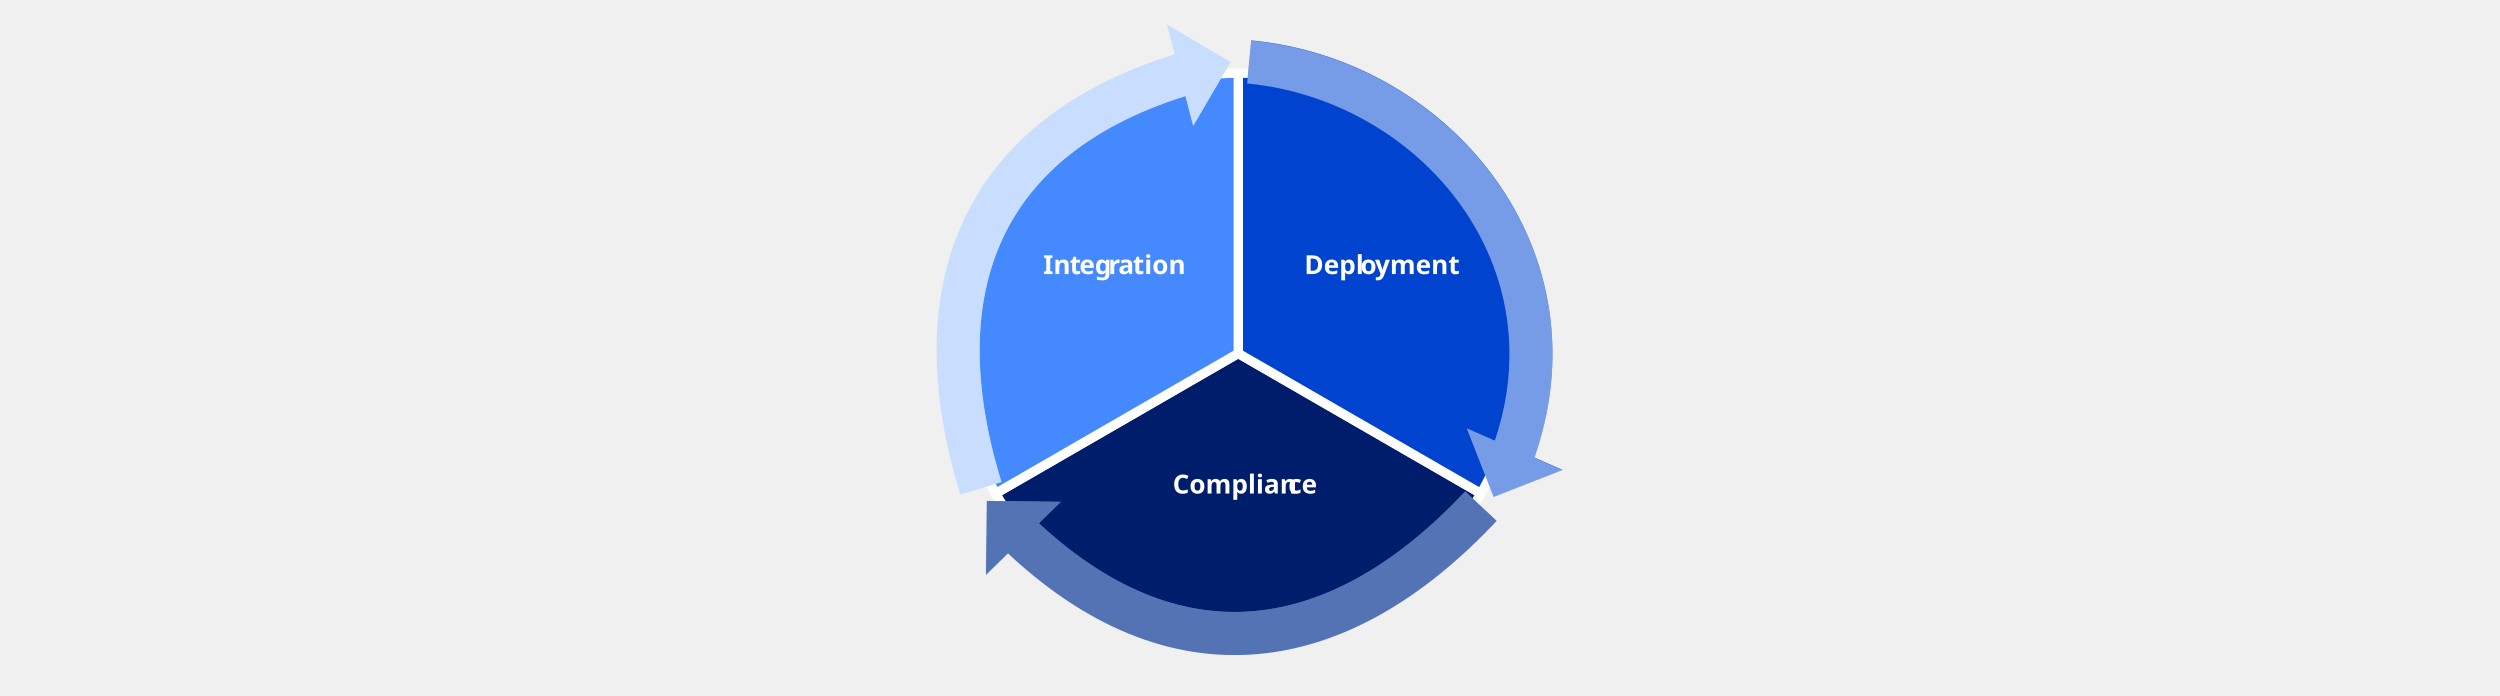
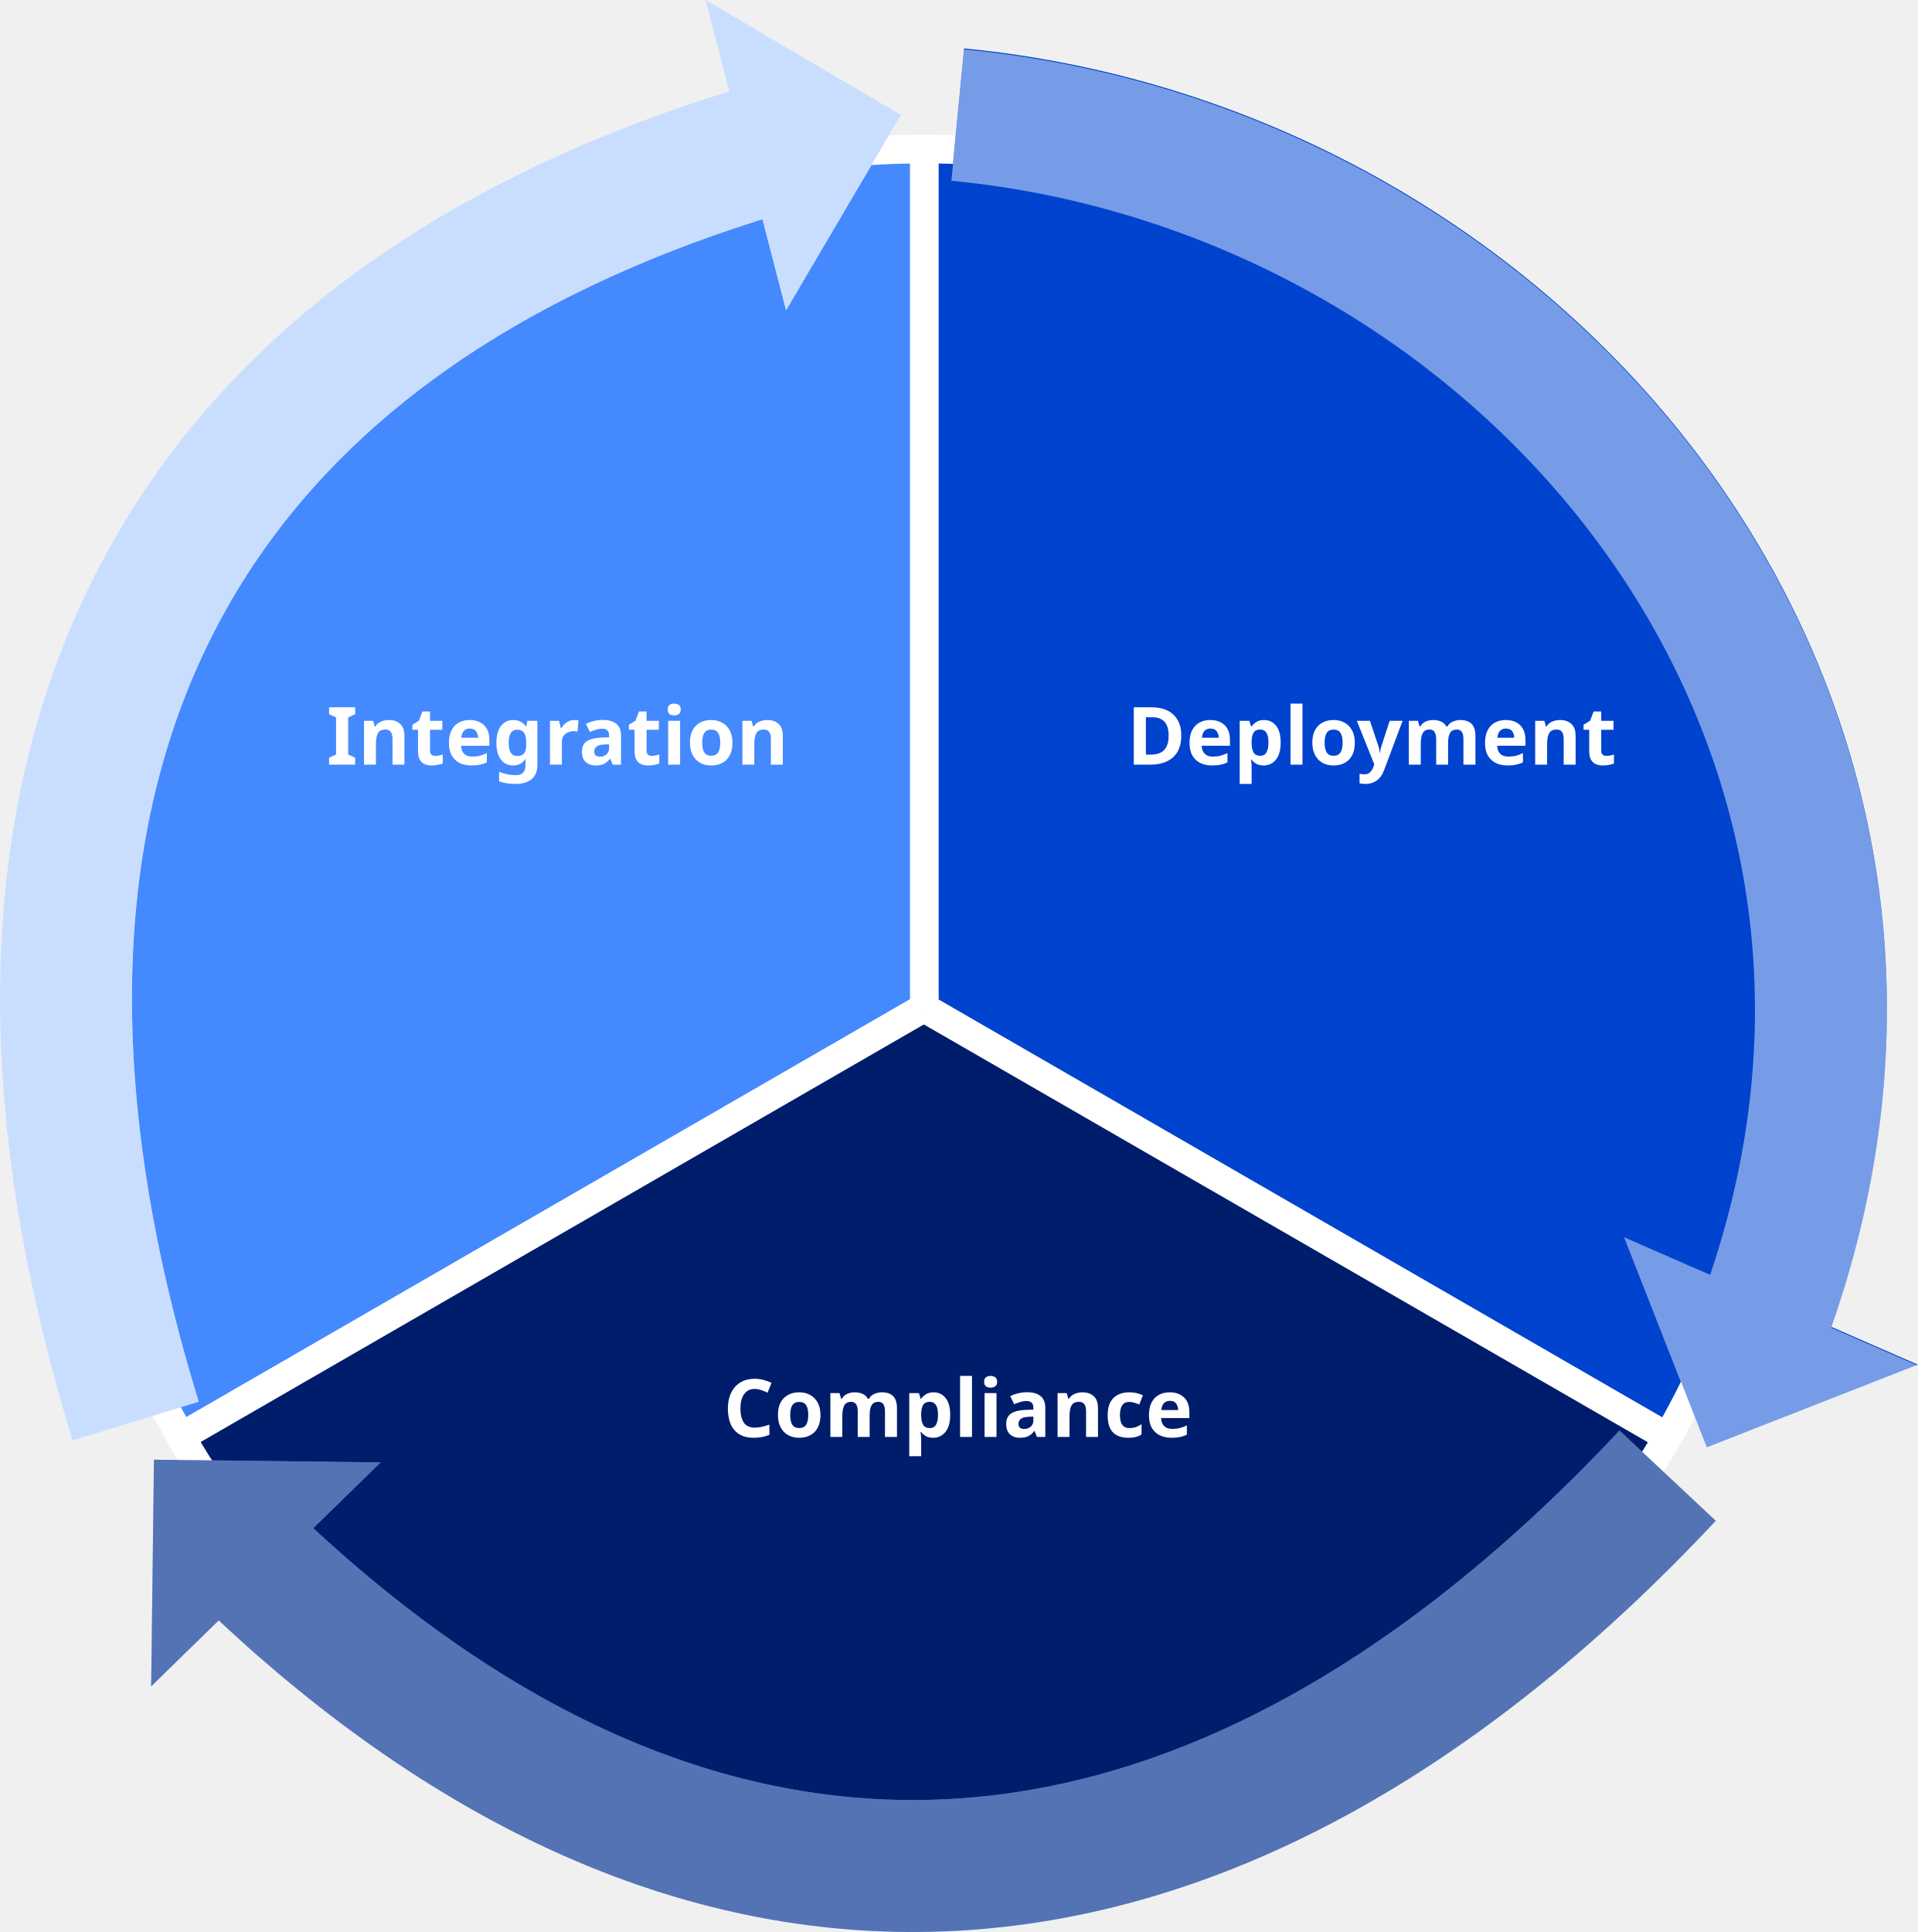
- <svg xmlns="http://www.w3.org/2000/svg" viewBox="0 0 1335.05 371.29">
+ <svg xmlns="http://www.w3.org/2000/svg" width="334.305" height="336.753" viewBox="0 0 334.305 336.753">
  <defs>
-     <style>.cls-1,.cls-10{fill:#001d6c;}.cls-1,.cls-2,.cls-3{stroke:#fff;stroke-width:5px;}.cls-1,.cls-11,.cls-2,.cls-3,.cls-4,.cls-6,.cls-9{stroke-miterlimit:10;}.cls-2{fill:#4589ff;}.cls-3,.cls-5{fill:#0043ce;}.cls-11,.cls-4,.cls-6,.cls-9{fill:none;stroke-width:23px;}.cls-4{stroke:#0043ce;}.cls-6{stroke:#a6c8ff;}.cls-7{fill:#a6c8ff;}.cls-8{opacity:0.5;}.cls-9{stroke:#001d6c;}.cls-11{stroke:#edf5ff;}.cls-12{fill:#edf5ff;}.cls-13{font-size:14px;fill:#fff;font-family:IBMPlexSans-SemiBold, IBM Plex Sans;font-weight:600;}.cls-14{letter-spacing:-0.01em;}.cls-15{letter-spacing:0em;}.cls-16{letter-spacing:0em;}.cls-17{letter-spacing:-0.01em;}.cls-18{letter-spacing:0em;}</style>
+     <style>.cls-1,.cls-11{fill:#001d6c;}.cls-1,.cls-2,.cls-3{stroke:#fff;stroke-width:5px;}.cls-1,.cls-10,.cls-12,.cls-2,.cls-3,.cls-4,.cls-7{stroke-miterlimit:10;}.cls-2{fill:#4589ff;}.cls-3,.cls-5{fill:#0043ce;}.cls-10,.cls-12,.cls-4,.cls-7{fill:none;stroke-width:23px;}.cls-4{stroke:#0043ce;}.cls-14,.cls-6{fill:#fff;}.cls-7{stroke:#a6c8ff;}.cls-8{fill:#a6c8ff;}.cls-9{opacity:0.5;}.cls-10{stroke:#001d6c;}.cls-12{stroke:#edf5ff;}.cls-13{fill:#edf5ff;}.cls-14{font-size:14px;font-family:IBMPlexSans-SemiBold, IBM Plex Sans;font-weight:600;}</style>
  </defs>
  <g id="Layer_4" data-name="Layer 4">
-     <path class="cls-1" d="M661.18,188.73l129.67,74.81a149.67,149.67,0,0,1-259.17,0l129.5-74.77L531.68,263.5" />
-     <path class="cls-2" d="M661.28,188.68,531.68,263.5A149.67,149.67,0,0,1,661.28,39.05v0" />
-     <path class="cls-3" d="M661.28,188.73V39.05A149.66,149.66,0,0,1,790.85,263.54L661.28,188.73l129.57,74.81" />
-     <path class="cls-4" d="M667.11,33C766.87,42.59,846.3,138.5,807.57,243.27" />
-     <polygon class="cls-5" points="834.46 250.94 783.25 228.56 797.67 265.35 834.46 250.94" />
-     <path class="cls-6" d="M790.85,270.29C715.18,351,627.42,364.86,543.79,284.9" />
-     <polygon class="cls-7" points="526.51 307.01 566.5 267.98 526.99 267.5 526.51 307.01" />
-     <g class="cls-8">
-       <path class="cls-9" d="M790.85,270.29C715.18,351,627.42,364.86,543.79,284.9" />
-       <polygon class="cls-10" points="526.5 307.01 566.5 267.98 526.99 267.5 526.5 307.01" />
+     <path class="cls-1" d="M661.177,188.734,790.846,263.54a149.662,149.662,0,0,1-259.161-.044l129.492-74.762L531.685,263.496" transform="translate(-500.1573 -13.0739)" />
+     <path class="cls-2" d="M661.278,188.675,531.685,263.496A149.654,149.654,0,0,1,661.278,39.054v0" transform="translate(-500.1573 -13.0739)" />
+     <path class="cls-3" d="M661.278,188.734V39.054A149.653,149.653,0,0,1,790.846,263.54L661.278,188.734,790.846,263.54" transform="translate(-500.1573 -13.0739)" />
+     <path class="cls-4" d="M667.106,32.963c99.766,9.628,179.19,105.541,140.46,210.305" transform="translate(-500.1573 -13.0739)" />
+     <polygon class="cls-5" points="334.306 237.863 283.097 215.49 297.517 252.275 334.306 237.863" />
+     <path class="cls-6" d="M823.397,237.463" transform="translate(-500.1573 -13.0739)" />
+     <path class="cls-7" d="M790.846,270.287c-75.661,80.744-163.424,94.571-247.053,14.617" transform="translate(-500.1573 -13.0739)" />
+     <polygon class="cls-8" points="26.348 293.936 66.341 254.905 26.834 254.429 26.348 293.936" />
+     <g class="cls-9">
+       <path class="cls-10" d="M790.846,270.287c-75.661,80.744-163.424,94.571-247.053,14.617" transform="translate(-500.1573 -13.0739)" />
+       <polygon class="cls-11" points="26.348 293.936 66.341 254.905 26.834 254.429 26.348 293.936" />
    </g>
-     <path class="cls-11" d="M523.8,260.77C491.27,155,522.83,72,633.76,39.05" />
-     <polygon class="cls-12" points="623.15 13.07 637.18 67.17 657.2 33.11 623.15 13.07" />
-     <g class="cls-8">
-       <path class="cls-6" d="M523.8,260.77C491.27,155,522.83,72,633.76,39.05" />
-       <polygon class="cls-7" points="623.15 13.07 637.18 67.17 657.2 33.11 623.15 13.07" />
+     <path class="cls-12" d="M523.803,260.773C491.27,155.01,522.834,71.961,633.756,39.055" transform="translate(-500.1573 -13.0739)" />
+     <polygon class="cls-13" points="122.991 0 137.02 54.093 157.045 20.034 122.991 0" />
+     <g class="cls-9">
+       <path class="cls-7" d="M523.803,260.773C491.27,155.01,522.834,71.961,633.756,39.055" transform="translate(-500.1573 -13.0739)" />
+       <polygon class="cls-8" points="122.991 0 137.02 54.093 157.045 20.034 122.991 0" />
    </g>
-     <g class="cls-8">
-       <path class="cls-11" d="M667.11,33.13c99.76,9.63,179.19,105.54,140.46,210.31" />
-       <polygon class="cls-12" points="834.46 251.11 783.25 228.73 797.67 265.52 834.46 251.11" />
+     <g class="cls-9">
+       <path class="cls-12" d="M667.106,33.131c99.766,9.628,179.19,105.541,140.46,210.305" transform="translate(-500.1573 -13.0739)" />
+       <polygon class="cls-13" points="334.306 238.032 283.097 215.658 297.517 252.443 334.306 238.032" />
    </g>
  </g>
  <g id="Layer_5" data-name="Layer 5">
-     <text class="cls-13" transform="translate(696.52 146.36)">Depl<tspan class="cls-14" x="29.97" y="0">o</tspan>
-       <tspan x="37.73" y="0">yment</tspan>
-     </text>
-     <text class="cls-13" transform="translate(626.22 263.54)">Complian<tspan class="cls-15" x="61.74" y="0">c</tspan>
-       <tspan x="68.85" y="0">e</tspan>
-     </text>
-     <text class="cls-13" transform="translate(557.07 146.36)">In<tspan class="cls-16" x="14.15" y="0">t</tspan>
-       <tspan x="19.33" y="0">eg</tspan>
-       <tspan class="cls-17" x="34.78" y="0">r</tspan>
-       <tspan class="cls-18" x="40.12" y="0">a</tspan>
-       <tspan x="47.89" y="0">tion</tspan>
-     </text>
+     <text class="cls-14" transform="translate(196.3652 133.282)">Deployment</text>
+     <text class="cls-14" transform="translate(126.0647 250.4661)">Compliance</text>
+     <text class="cls-14" transform="translate(56.9091 133.2821)">Integration</text>
  </g>
</svg>
